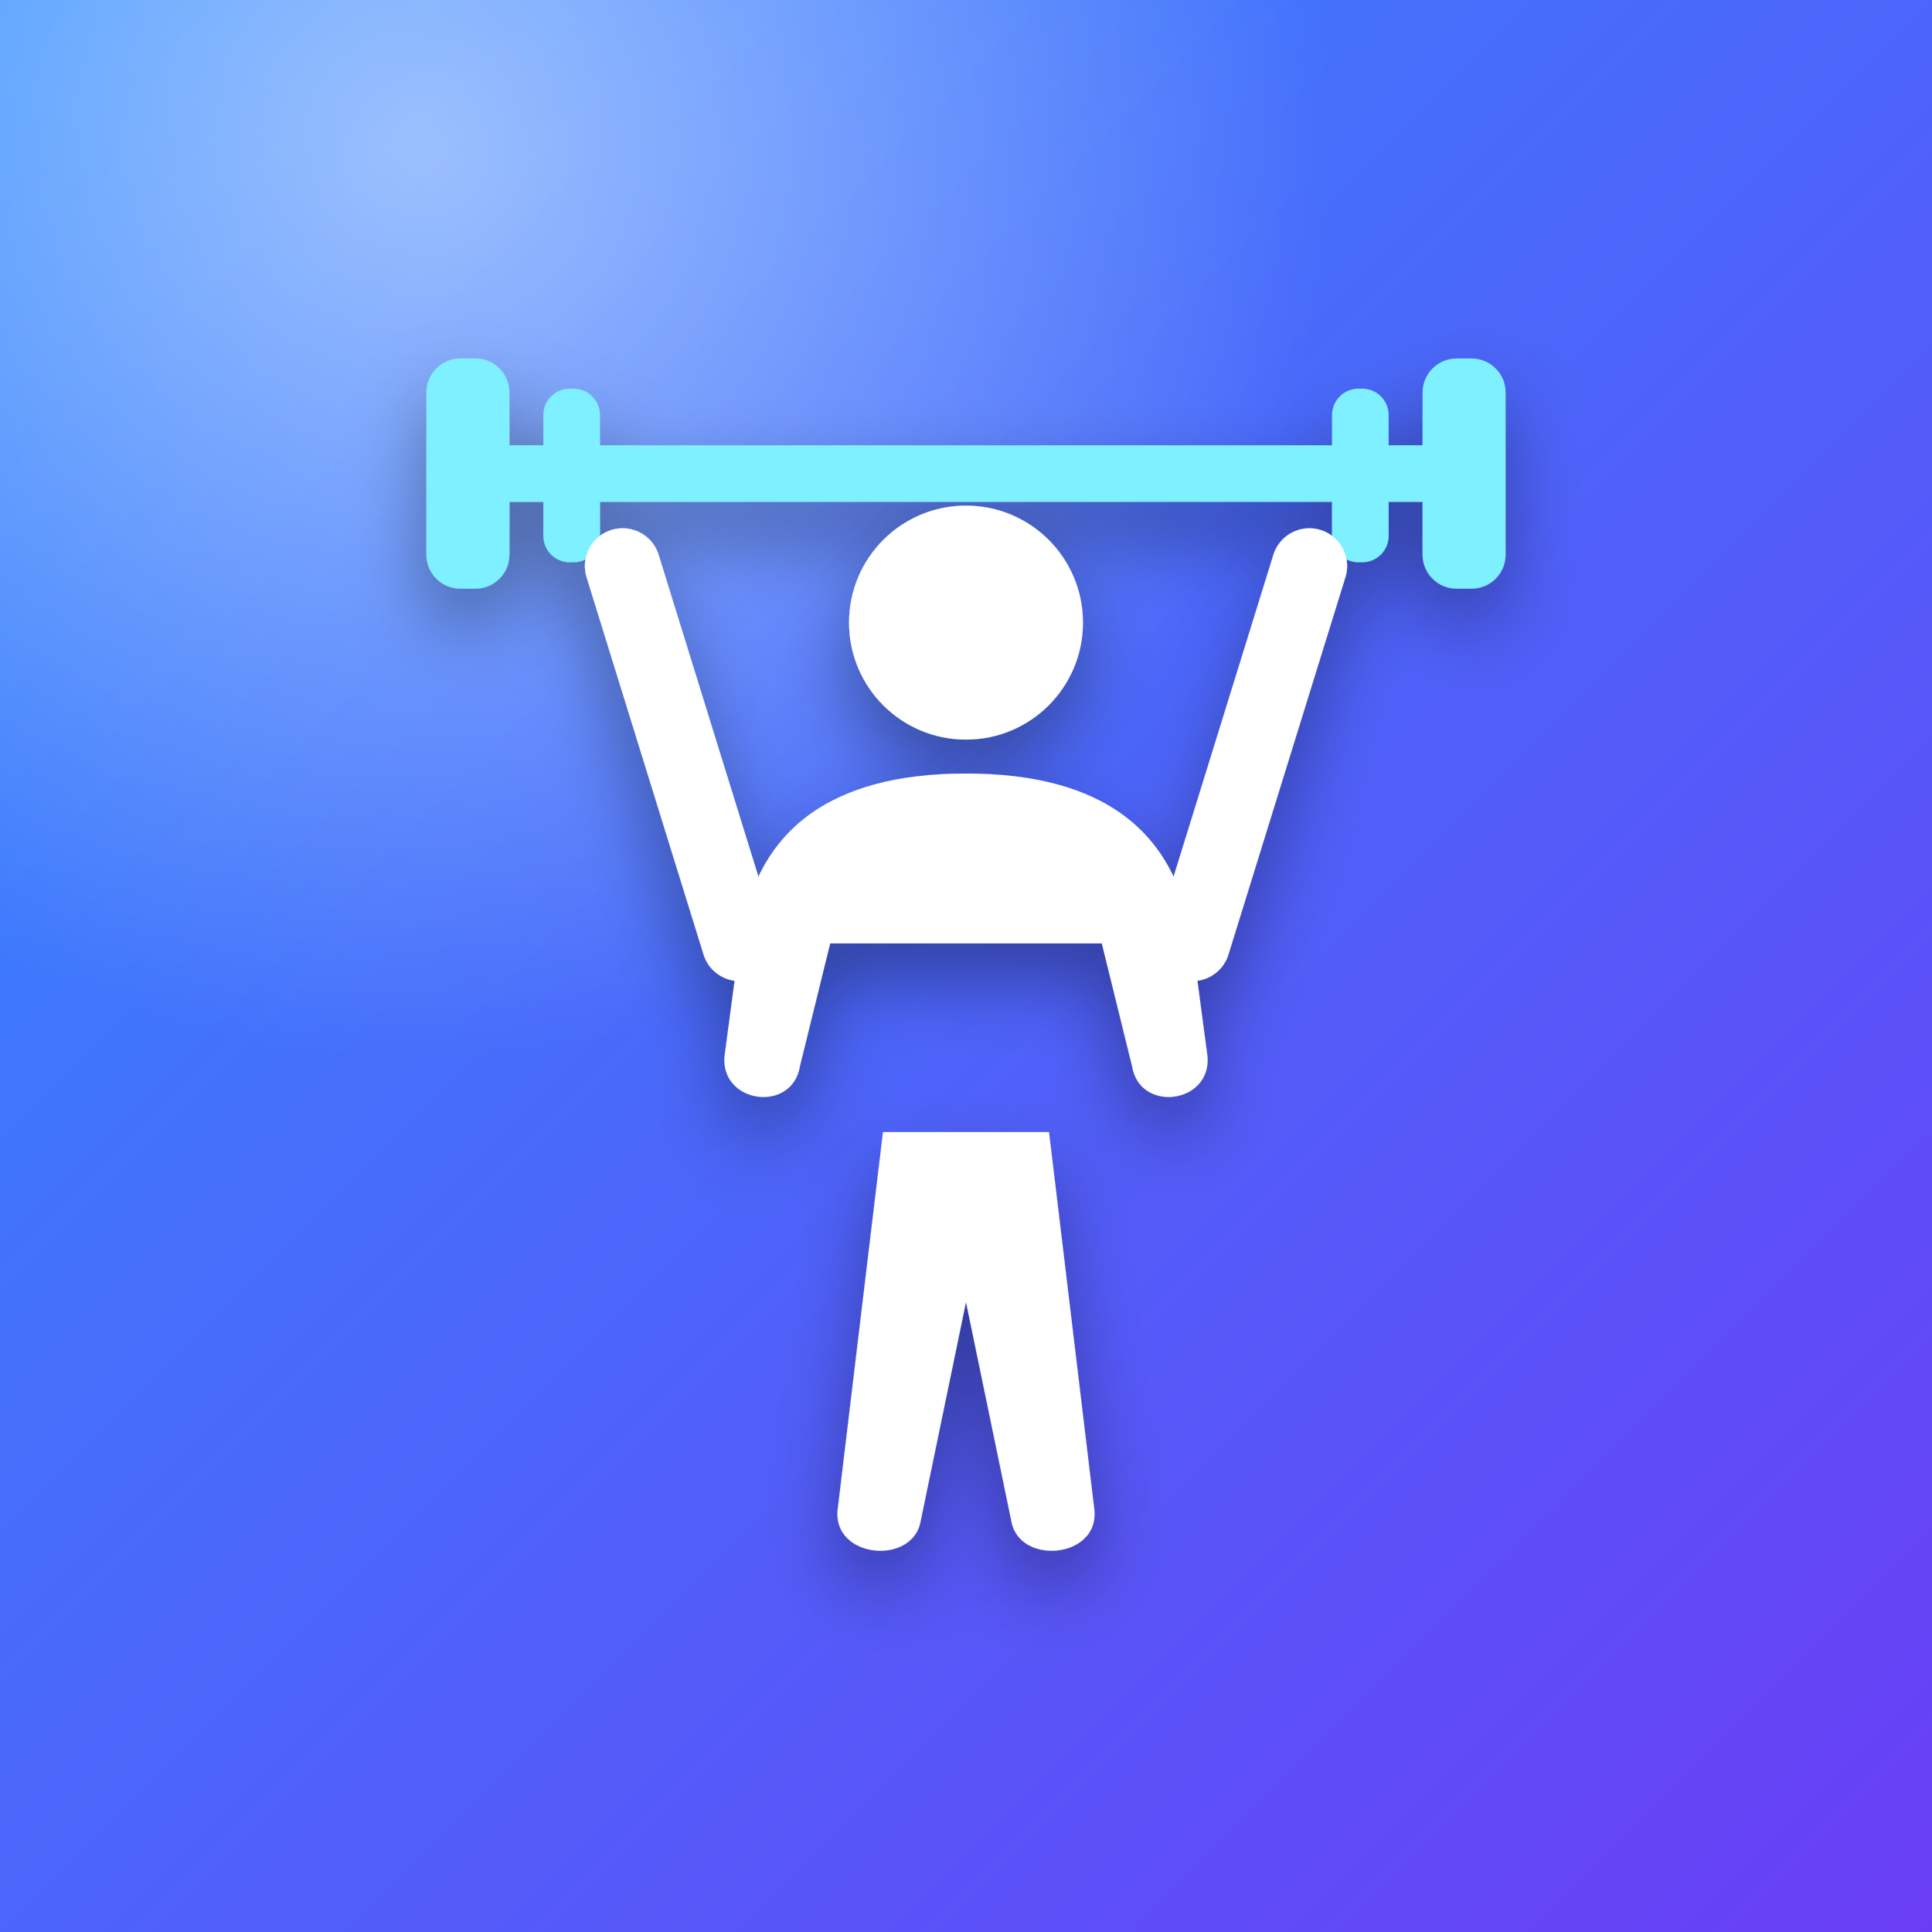
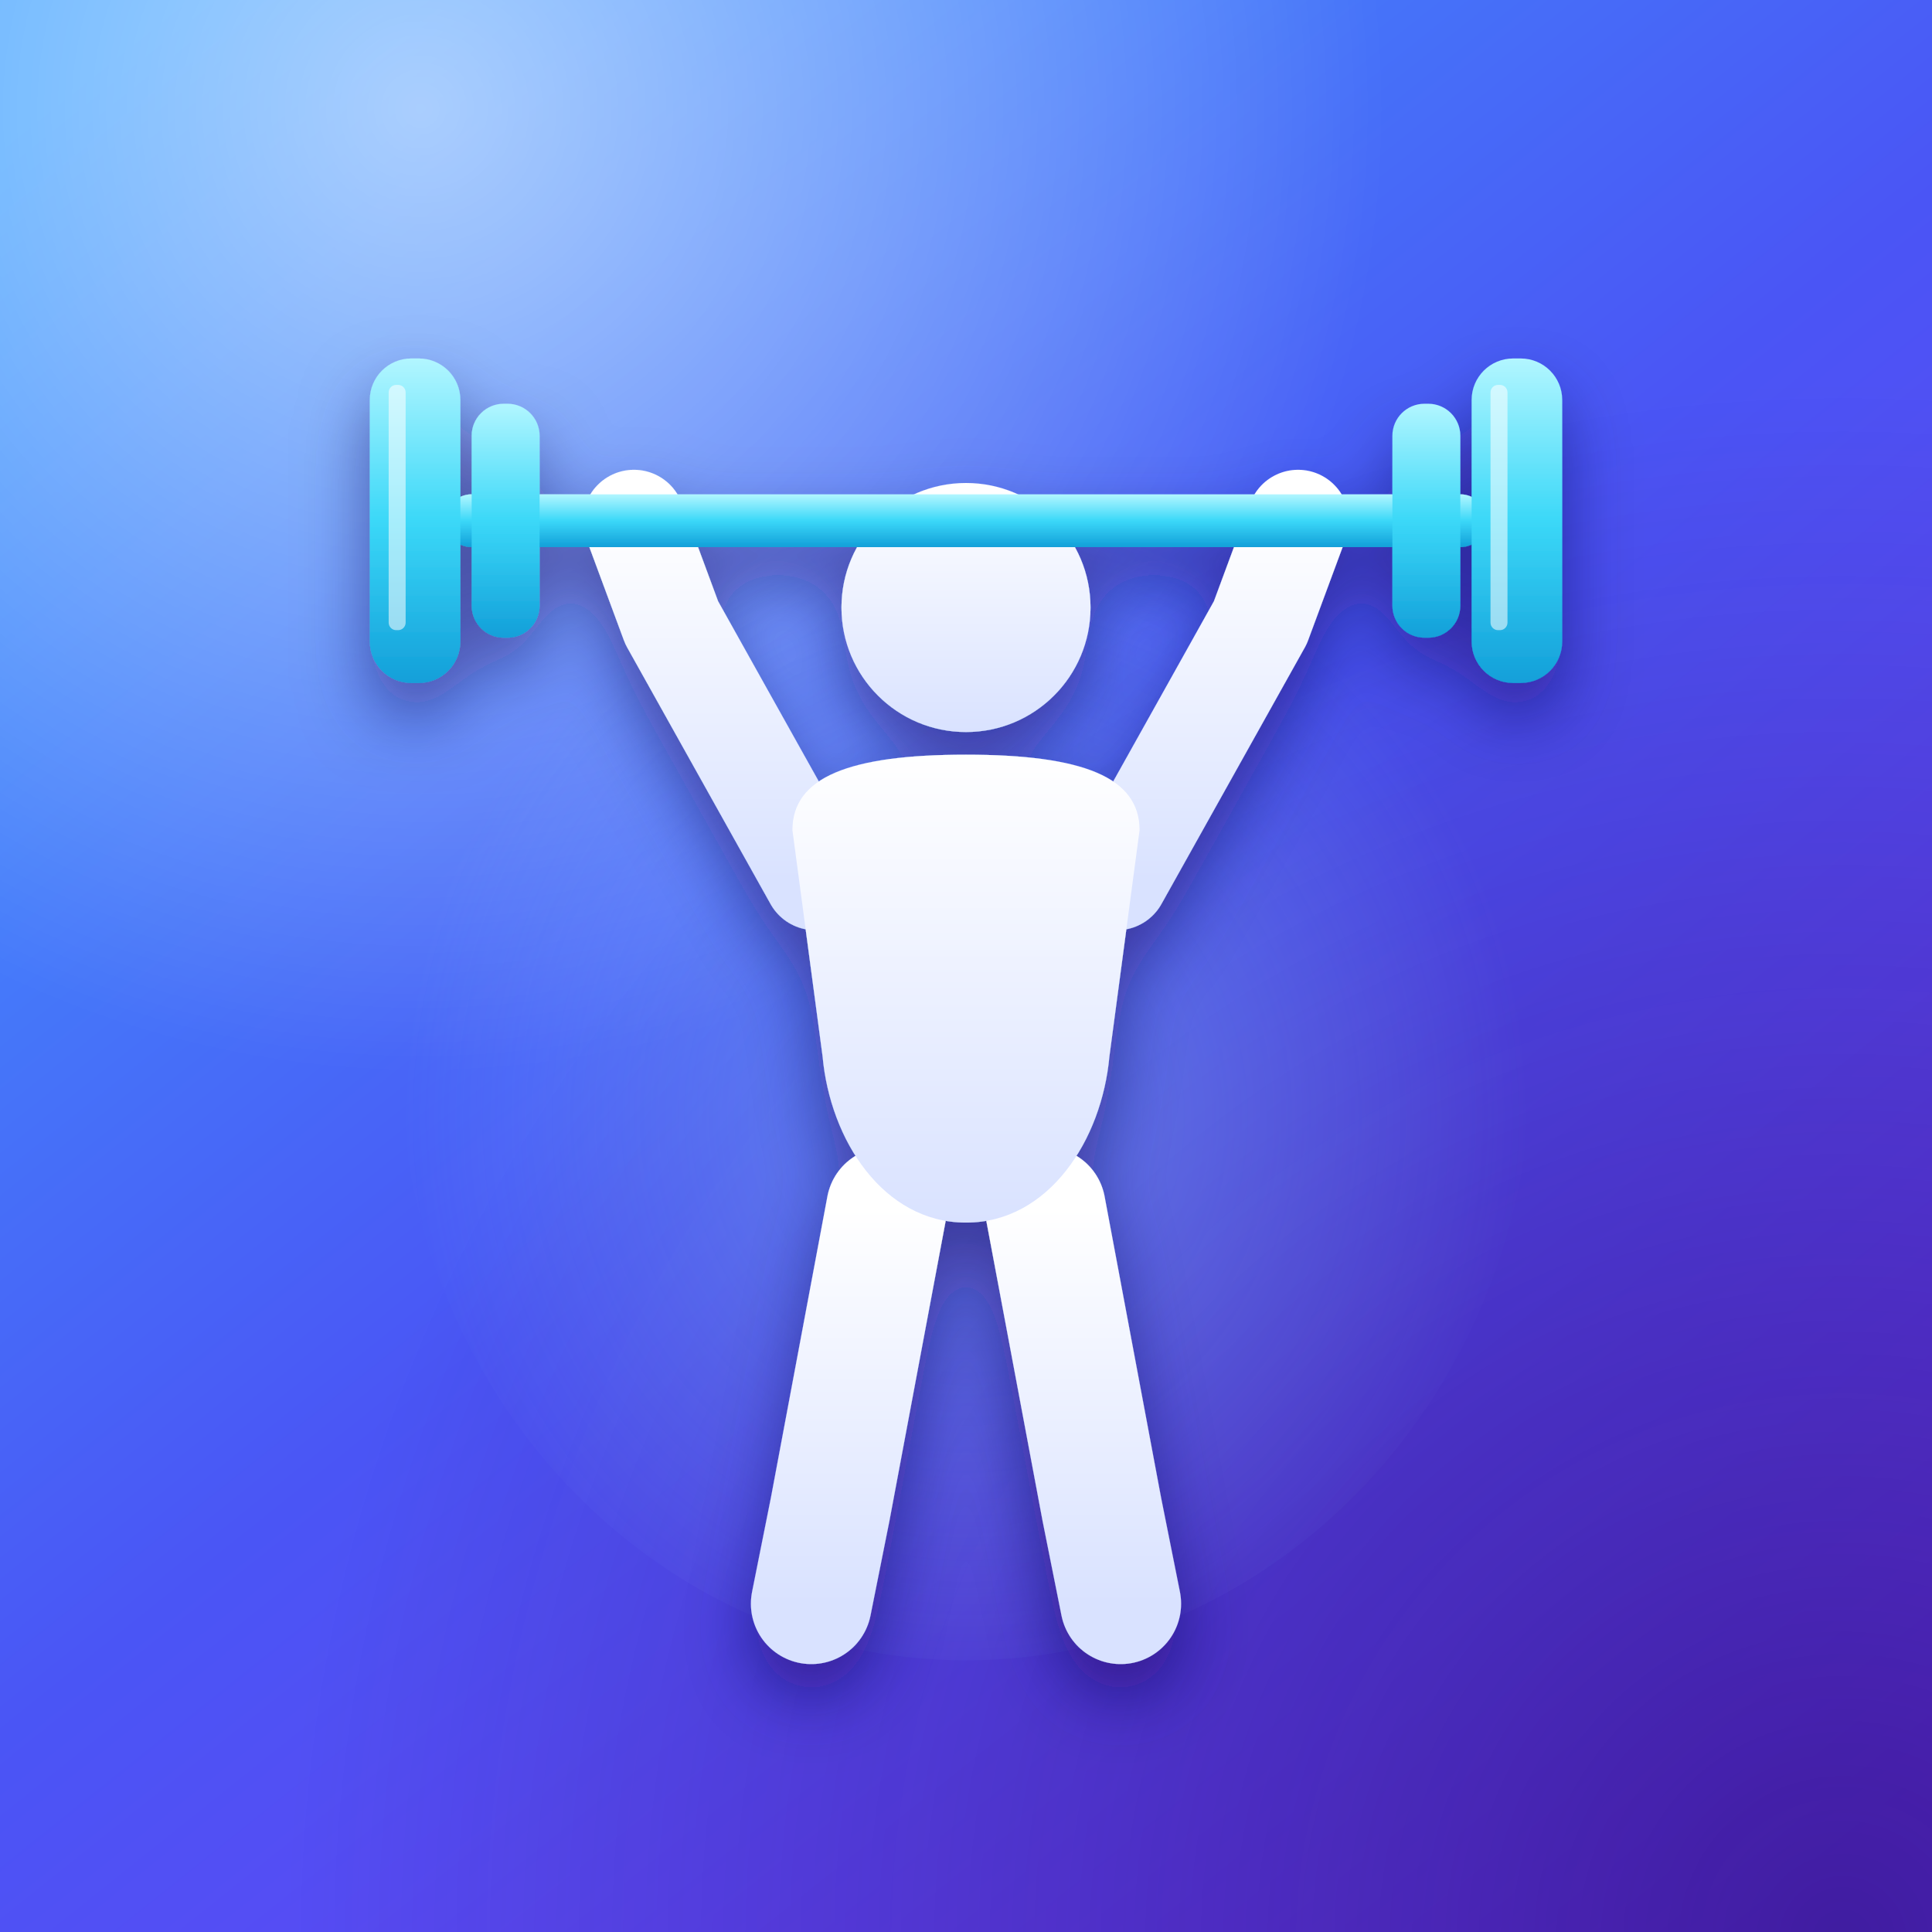
<svg xmlns="http://www.w3.org/2000/svg" viewBox="0 0 1024 1024" width="1024" height="1024">
  <defs>
-     <radialGradient id="gl" cx=".22" cy=".08" r=".85">
-       <stop offset="0" stop-color="#fff" stop-opacity=".5" />
+     <linearGradient id="bg" x1=".1" y1="0" x2=".9" y2="1">
+       <stop offset="0" stop-color="#3FA0FF" />
+       <stop offset=".5" stop-color="#4A55F5" />
+       <stop offset="1" stop-color="#7436F0" />
+     </linearGradient>
+     <radialGradient id="gl" cx=".22" cy=".06" r=".9">
+       <stop offset="0" stop-color="#fff" stop-opacity=".55" />
      <stop offset=".55" stop-color="#fff" stop-opacity="0" />
    </radialGradient>
-     <filter id="sh" x="-30%" y="-30%" width="160%" height="170%">
-       <feDropShadow dx="0" dy="20" stdDeviation="20" flood-color="#000" flood-opacity=".35" />
+     <radialGradient id="dp" cx=".95" cy="1" r=".8">
+       <stop offset="0" stop-color="#150760" stop-opacity=".55" />
+       <stop offset="1" stop-color="#150760" stop-opacity="0" />
+     </radialGradient>
+     <radialGradient id="halo" cx=".5" cy=".55" r=".5">
+       <stop offset="0" stop-color="#9CE7FF" stop-opacity=".35" />
+       <stop offset="1" stop-color="#9CE7FF" stop-opacity="0" />
+     </radialGradient>
+     <linearGradient id="body" x1="0" y1="0" x2="0" y2="1">
+       <stop offset="0" stop-color="#FFFFFF" />
+       <stop offset="1" stop-color="#D9E2FF" />
+     </linearGradient>
+     <linearGradient id="steel" x1="0" y1="0" x2="0" y2="1">
+       <stop offset="0" stop-color="#B2F6FF" />
+       <stop offset=".5" stop-color="#3BD8F8" />
+       <stop offset="1" stop-color="#139FD9" />
+     </linearGradient>
+     <filter id="sh" x="-30%" y="-30%" width="160%" height="160%">
+       <feDropShadow dx="0" dy="18" stdDeviation="18" flood-color="#0F0552" flood-opacity=".5" />
    </filter>
-     <linearGradient id="bg" x1="0" y1="0" x2="1" y2="1">
-       <stop offset="0" stop-color="#2F8CFF" />
-       <stop offset="1" stop-color="#6A3DF5" />
-     </linearGradient>
  </defs>
  <rect width="1024" height="1024" fill="url(#bg)" />
+   <rect width="1024" height="1024" fill="url(#dp)" />
  <rect width="1024" height="1024" fill="url(#gl)" />
-   <g filter="url(#sh)" fill="#fff">
-     <circle cx="512" cy="330" r="62" />
-     <path d="M512 410C440 410 400 440 392 500L384 560C382 585 420 590 424 565L440 500H584L600 565C604 590 642 585 640 560L632 500C624 440 584 410 512 410Z" />
-     <path d="M468 600H556L580 800C583 826 540 830 536 806L512 690L488 806C484 830 441 826 444 800Z" />
-     <rect x="250" y="236" width="524" height="30" rx="15" fill="#7FF0FF" />
-     <rect x="226" y="190" width="44" height="122" rx="18" fill="#7FF0FF" />
-     <rect x="754" y="190" width="44" height="122" rx="18" fill="#7FF0FF" />
-     <rect x="288" y="206" width="30" height="92" rx="14" fill="#7FF0FF" />
-     <rect x="706" y="206" width="30" height="92" rx="14" fill="#7FF0FF" />
-     <path d="M392 500 L330 300" stroke="#fff" stroke-width="40" stroke-linecap="round" />
-     <path d="M632 500 L694 300" stroke="#fff" stroke-width="40" stroke-linecap="round" />
+   <ellipse cx="512" cy="560" rx="300" ry="320" fill="url(#halo)" />
+   <g filter="url(#sh)">
+     <g fill="none" stroke="url(#body)" stroke-linecap="round" stroke-linejoin="round">
+       <path d="M470 640 L440 800 L430 850" stroke-width="64" />
+       <path d="M554 640 L584 800 L594 850" stroke-width="64" />
+       <path d="M432 466 L356 330 L336 276" stroke-width="54" />
+       <path d="M592 466 L668 330 L688 276" stroke-width="54" />
+     </g>
+     <path d="M420 440C420 412 450 400 512 400C574 400 604 412 604 440L588 560C584 604 556 648 512 648C468 648 440 604 436 560Z" fill="url(#body)" />
+     <circle cx="512" cy="322" r="66" fill="url(#body)" />
+     <rect x="236" y="262" width="552" height="28" rx="14" fill="url(#steel)" />
+     <g fill="url(#steel)">
+       <rect x="196" y="190" width="48" height="172" rx="22" />
+       <rect x="780" y="190" width="48" height="172" rx="22" />
+       <rect x="250" y="214" width="36" height="124" rx="17" />
+       <rect x="738" y="214" width="36" height="124" rx="17" />
+     </g>
+     <g fill="#fff" fill-opacity=".55">
+       <rect x="206" y="204" width="9" height="130" rx="4" />
+       <rect x="790" y="204" width="9" height="130" rx="4" />
+     </g>
  </g>
</svg>
